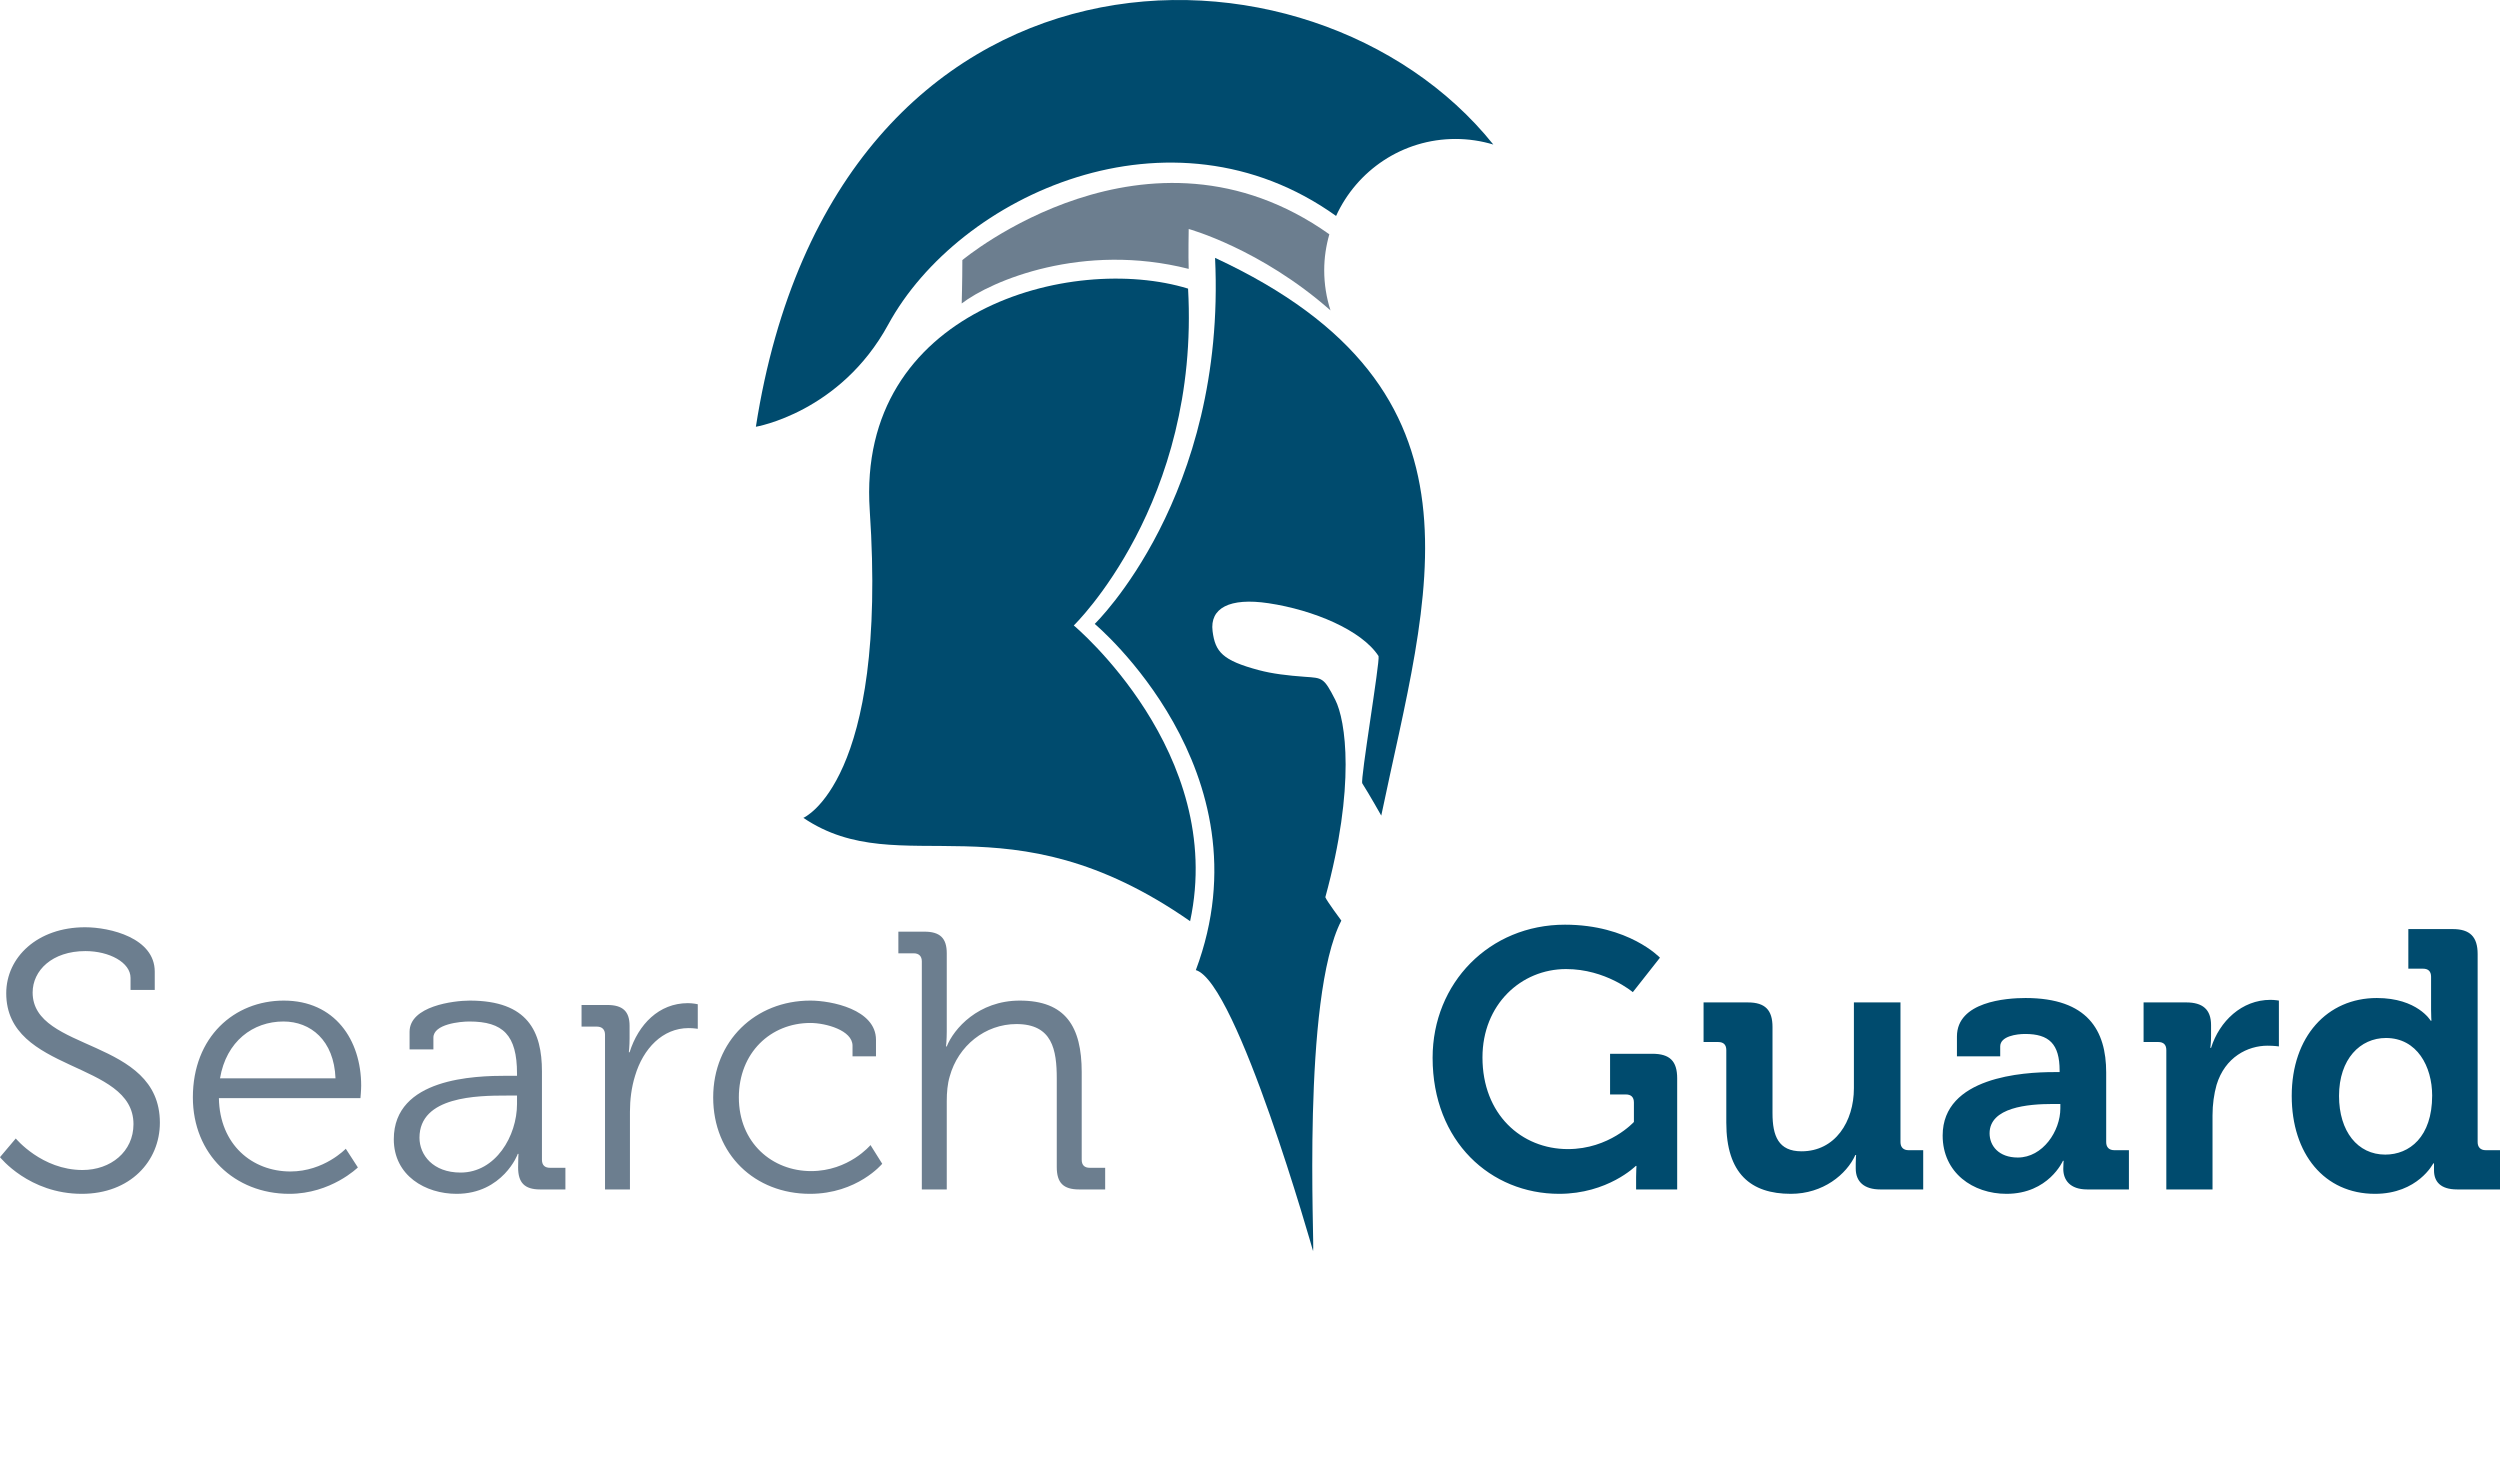
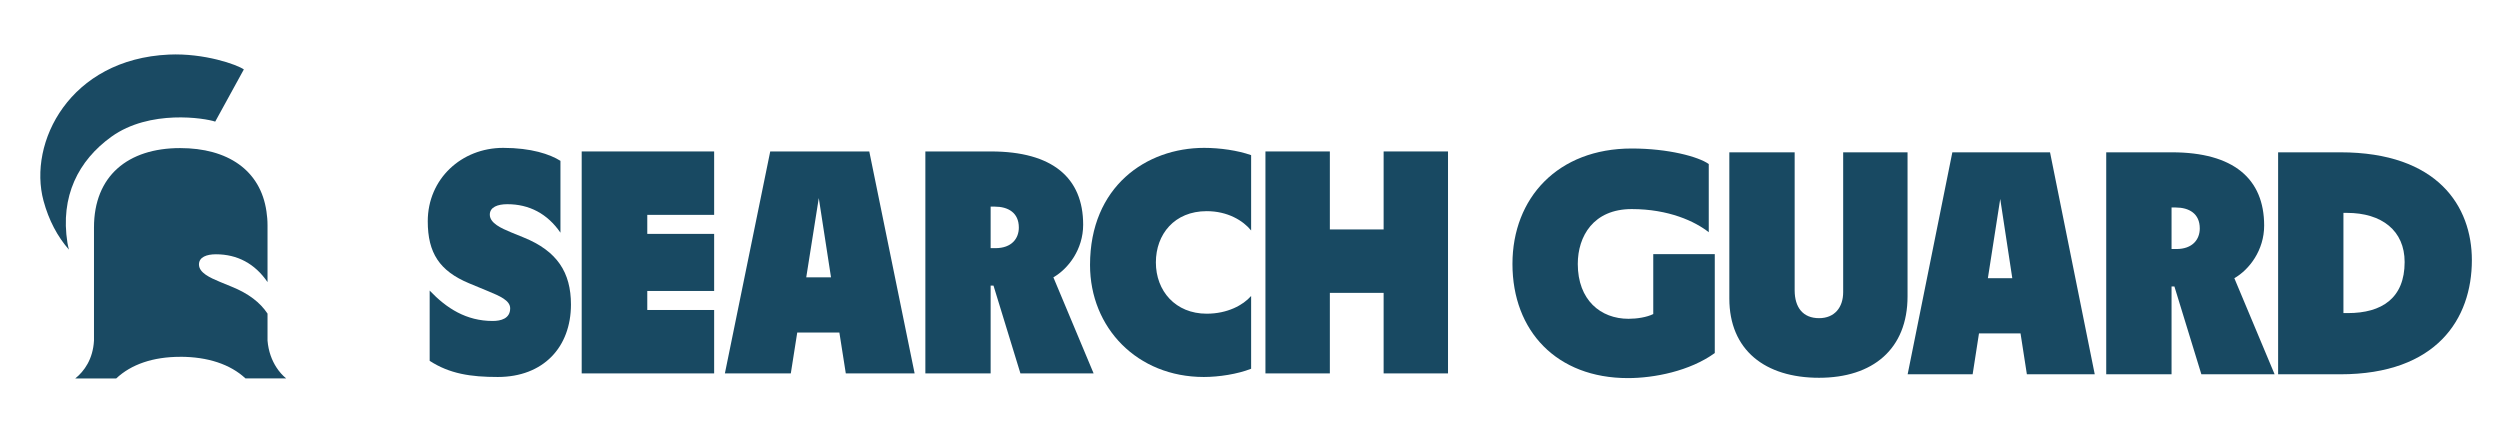
- <svg xmlns="http://www.w3.org/2000/svg" xmlns:xlink="http://www.w3.org/1999/xlink" version="1.1" id="Ebene_1" width="398.408" height="233.045" viewBox="0 0 398.408 233.045" overflow="visible" enable-background="new 0 0 398.408 233.045" xml:space="preserve">
-   <g>
-     <defs>
-       <rect id="XMLID_4_" width="398.408" height="233.045" />
-     </defs>
-     <clipPath id="XMLID_6_">
-       <use xlink:href="#XMLID_4_" />
-     </clipPath>
-     <path clip-path="url(#XMLID_6_)" fill="#004B6E" d="M380.118,184.001c-4.385,0-7.363-3.682-7.363-9.351   c0-5.901,3.389-9.233,7.479-9.233c4.968,0,7.363,4.559,7.363,9.176C387.597,181.195,383.975,184.001,380.118,184.001    M365.216,174.65c0,9.233,5.201,15.602,13.266,15.602c6.837,0,9.291-4.849,9.291-4.849h0.118v1.109c0,1.754,0.992,3.04,3.681,3.04   h6.837v-6.254h-2.278c-0.818,0-1.286-0.468-1.286-1.285v-29.979c0-2.745-1.229-3.973-3.974-3.973h-7.071v6.311h2.338   c0.818,0,1.286,0.41,1.286,1.286v5.259c0,0.994,0.058,1.754,0.058,1.754h-0.116c0,0-2.104-3.624-8.591-3.624   C370.885,159.048,365.216,165.184,365.216,174.65 M345.232,189.553h7.363v-11.805c0-1.754,0.234-3.39,0.642-4.852   c1.344-4.439,4.968-6.251,8.122-6.251c1.053,0,1.813,0.116,1.813,0.116v-7.306c0,0-0.702-0.116-1.344-0.116   c-4.558,0-8.123,3.391-9.467,7.655h-0.117c0,0,0.117-0.76,0.117-1.87v-1.753c0-2.512-1.344-3.624-3.974-3.624h-6.779v6.312h2.338   c0.818,0,1.286,0.41,1.286,1.286V189.553z M317.066,180.611c0-4.149,6.136-4.675,9.992-4.675h1.286v0.702   c0,3.621-2.806,7.829-6.779,7.829C318.525,184.468,317.066,182.598,317.066,180.611 M309.588,180.961   c0,5.961,4.849,9.291,10.166,9.291c6.721,0,8.999-5.259,8.999-5.259h0.118c0,0-0.059,0.526-0.059,1.286   c0,1.753,1.052,3.273,3.797,3.273h6.662v-6.254h-2.338c-0.818,0-1.284-0.468-1.284-1.285v-11.103   c0-6.661-2.924-11.863-12.855-11.863c-3.099,0-10.93,0.584-10.93,6.136v3.155h6.896v-1.577c0-1.637,2.63-1.985,3.974-1.985   c3.8,0,5.493,1.577,5.493,5.843v0.234h-0.934C322.441,170.854,309.588,171.613,309.588,180.961 M275.109,178.916   c0,8.122,3.916,11.336,10.285,11.336c5.144,0,8.883-3.096,10.285-6.192h0.118c0,0-0.061,0.642-0.061,1.344v0.818   c0,2.103,1.346,3.331,3.915,3.331h6.837v-6.254h-2.338c-0.816,0-1.284-0.468-1.284-1.285v-22.266h-7.422v13.674   c0,5.32-2.979,10.054-8.354,10.054c-3.683,0-4.618-2.456-4.618-6.077v-13.734c0-2.688-1.167-3.916-3.915-3.916h-7.071v6.312h2.338   c0.818,0,1.285,0.41,1.285,1.286V178.916z M228.305,168.573c0,13.382,9.291,21.679,20.161,21.679c7.771,0,12.212-4.44,12.212-4.44   h0.116c0,0-0.059,0.877-0.059,1.753v1.988h6.546v-17.707c0-2.746-1.168-3.914-3.974-3.914h-6.721v6.484h2.514   c0.818,0,1.285,0.41,1.285,1.286v3.099c0,0-3.915,4.322-10.518,4.322c-7.422,0-13.616-5.551-13.616-14.607   c0-8.415,6.135-14.084,13.324-14.084c6.311,0,10.635,3.681,10.635,3.681l4.325-5.493c0,0-4.968-5.259-15.137-5.259   C237.361,147.36,228.305,156.653,228.305,168.573" />
-     <path clip-path="url(#XMLID_6_)" fill="#6C7E8F" d="M146.905,189.553h3.974v-14.084c0-1.402,0.118-2.745,0.468-3.915   c1.344-4.908,5.669-8.357,10.636-8.357c5.726,0,6.427,4.091,6.427,8.709v14.082c0,2.514,1.052,3.565,3.566,3.565h4.147v-3.449   h-2.453c-0.818,0-1.286-0.408-1.286-1.284v-13.966c0-7.247-2.572-11.396-9.875-11.396c-6.603,0-10.518,4.499-11.63,7.305h-0.116   c0,0,0.116-1.051,0.116-2.396v-12.445c0-2.396-1.052-3.45-3.564-3.45h-4.149v3.45h2.454c0.819,0,1.285,0.466,1.285,1.282V189.553z    M113.656,174.885c0,9.115,6.661,15.368,15.426,15.368c7.539,0,11.512-4.791,11.512-4.791l-1.869-2.98c0,0-3.448,4.148-9.467,4.148   c-6.193,0-11.512-4.5-11.512-11.745c0-7.129,5.085-11.862,11.396-11.862c2.454,0,6.719,1.168,6.719,3.623v1.694h3.739v-2.629   c0-4.851-7.129-6.254-10.458-6.254C120.375,159.457,113.656,165.887,113.656,174.885 M96.417,189.553h3.973v-12.391   c0-1.869,0.234-3.854,0.818-5.725c1.286-4.326,4.383-7.597,8.533-7.597c0.758,0,1.459,0.115,1.459,0.115v-3.915   c0,0-0.759-0.175-1.577-0.175c-4.616,0-7.889,3.391-9.291,7.831h-0.118c0,0,0.118-0.994,0.118-2.221v-1.986   c0-2.338-1.11-3.332-3.565-3.332h-4.09v3.448h2.454c0.818,0,1.286,0.468,1.286,1.286V189.553z M66.849,181.312   c0-6.603,9.232-6.719,13.85-6.719h1.694v1.344c0,5.083-3.39,10.927-8.999,10.927C69.01,186.863,66.849,184.06,66.849,181.312    M62.757,181.546c0,5.844,5.086,8.707,9.993,8.707c7.363,0,9.818-6.369,9.759-6.369h0.117c0,0-0.058,0.876-0.058,2.162   c0,2.395,0.992,3.507,3.506,3.507h4.031v-3.449h-2.453c-0.818,0-1.286-0.408-1.286-1.284v-14.084   c0-6.311-2.22-11.278-11.512-11.278c-2.57,0-9.583,0.878-9.583,4.968v2.805h3.797v-1.869c0-2.164,4.268-2.572,5.728-2.572   c5.377,0,7.597,2.162,7.597,8.298v0.352h-1.636C75.671,171.438,62.757,171.787,62.757,181.546 M35.061,171.846   c0.992-5.901,5.259-9.058,10.109-9.058c4.323,0,8.065,2.98,8.297,9.058H35.061z M30.736,174.885   c0,9.057,6.661,15.368,15.368,15.368c6.663,0,10.928-4.207,10.928-4.207l-1.928-2.98c0,0-3.447,3.624-8.824,3.624   c-6.078,0-11.279-4.268-11.395-11.688h22.557c0,0,0.116-1.285,0.116-1.985c0-7.305-4.207-13.559-12.33-13.559   C37.339,159.457,30.736,165.242,30.736,174.885 M0,184.409c0,0,4.617,5.844,13.032,5.844c7.713,0,12.446-5.201,12.446-11.336   c0-13.557-20.277-11.22-20.277-20.745c0-3.506,3.098-6.604,8.415-6.604c3.798,0,7.187,1.812,7.187,4.266v1.93h3.858v-2.922   c0-5.377-7.129-7.071-11.105-7.071c-7.595,0-12.562,4.791-12.562,10.519c0,12.738,20.277,10.692,20.277,20.861   c0,4.383-3.623,7.305-8.123,7.305c-6.487,0-10.634-5.025-10.634-5.025L0,184.409z" />
-     <path clip-path="url(#XMLID_6_)" fill="#004B6E" d="M237.982,23.035C209.15-12.987,133.096-12.909,120.458,68.011   c0,0,13.448-2.256,21.087-16.282c11.279-20.703,45.052-36.15,71.377-17.315c3.297-7.232,10.573-12.268,19.038-12.268   C234.056,22.146,236.075,22.462,237.982,23.035" />
-     <path clip-path="url(#XMLID_6_)" fill="#6C7E8F" d="M211.847,37.336c-29.003-20.559-58.484,4.115-58.484,4.115   c0,3.374-0.103,6.91-0.103,6.91c4.77-3.647,19.293-9.789,36.175-5.511c-0.081-1.95,0-6.357,0-6.357s11.447,3.138,22.598,12.976   c-0.646-2.017-1.002-4.161-1.002-6.392C211.03,41.083,211.326,39.161,211.847,37.336" />
-     <path clip-path="url(#XMLID_6_)" fill="#004B6E" d="M171.122,99.676c0,0,20.117-19.482,18.212-53.682   c-18.554-5.694-52.875,3.38-50.729,35.345c2.905,43.261-10.578,48.998-10.578,48.998c15.596,10.523,32.358-3.929,61.634,16.465   C195.436,119.938,171.122,99.676,171.122,99.676" />
-     <path clip-path="url(#XMLID_6_)" fill="#004B6E" d="M193.636,41.093c1.81,38.066-19.177,58.337-19.177,58.337   s28.029,23.394,16.114,55.168c6.578,1.924,18.684,44.789,18.684,44.789c0.273-0.443-1.848-40.423,4.503-52.676   c0,0-2.365-3.178-2.55-3.73c4.852-17.731,3.241-28.195,1.582-31.453c-1.829-3.588-2.04-3.472-4.821-3.669   c-2.763-0.198-5.241-0.495-7.354-1.062c-5.795-1.549-6.955-2.898-7.376-6.205c-0.468-3.668,2.678-5.394,8.921-4.459   c7.131,1.068,14.846,4.277,17.528,8.423c0.236,0.922-2.935,19.751-2.592,20.283c1.082,1.691,3.024,5.137,3.024,5.137   C227.473,94.534,239.132,62.23,193.636,41.093" />
-     <path display="none" clip-path="url(#XMLID_6_)" fill="#6C7E8F" d="M348.993,219.161c0.46-2.735,2.437-4.2,4.686-4.2   c2.003,0,3.736,1.384,3.846,4.2H348.993z M346.993,220.565c0,4.2,3.083,7.119,7.118,7.119c3.088,0,5.061-1.945,5.061-1.945   l-0.892-1.382c0,0-1.597,1.68-4.088,1.68c-2.816,0-5.226-1.978-5.28-5.418h10.448c0,0,0.055-0.594,0.055-0.918   c0-3.384-1.945-6.279-5.71-6.279C350.049,213.422,346.993,216.101,346.993,220.565 M334.159,219.161   c0.46-2.735,2.438-4.2,4.686-4.2c2.003,0,3.736,1.384,3.845,4.2H334.159z M332.159,220.565c0,4.2,3.082,7.119,7.118,7.119   c3.088,0,5.061-1.945,5.061-1.945l-0.893-1.382c0,0-1.595,1.68-4.087,1.68c-2.814,0-5.227-1.978-5.281-5.418h10.449   c0,0,0.054-0.594,0.054-0.918c0-3.384-1.944-6.279-5.709-6.279C335.215,213.422,332.159,216.101,332.159,220.565 M324.175,227.359   h1.837v-5.738c0-0.867,0.107-1.787,0.379-2.652c0.595-2.004,2.03-3.52,3.952-3.52c0.352,0,0.676,0.054,0.676,0.054v-1.81   c0,0-0.351-0.081-0.73-0.081c-2.139,0-3.654,1.568-4.305,3.623h-0.054c0,0,0.054-0.46,0.054-1.028v-0.921   c0-1.079-0.514-1.539-1.646-1.539h-1.896v1.593h1.137c0.379,0,0.597,0.218,0.597,0.597V227.359z M315.945,227.359h1.836v-12.073   h3.465v-1.539h-3.465v-0.486c0-3.036,2.003-3.415,3.032-3.415c0.406,0,0.65,0.054,0.65,0.054v-1.647c0,0-0.325-0.054-0.839-0.054   c-1.517,0-4.68,0.566-4.68,5.063v0.486h-1.706v1.539h1.706V227.359z M298.756,227.359h1.837v-5.738   c0-0.867,0.107-1.787,0.379-2.652c0.596-2.004,2.03-3.52,3.952-3.52c0.352,0,0.677,0.054,0.677,0.054v-1.81   c0,0-0.353-0.081-0.731-0.081c-2.138,0-3.653,1.568-4.304,3.623h-0.054c0,0,0.054-0.46,0.054-1.028v-0.921   c0-1.079-0.512-1.539-1.646-1.539h-1.896v1.593h1.137c0.379,0,0.596,0.218,0.596,0.597V227.359z M282.835,220.486   c0-3.086,2.384-5.389,5.308-5.389c2.897,0,5.28,2.303,5.28,5.389c0,3.169-2.383,5.551-5.28,5.551   C285.219,226.037,282.835,223.655,282.835,220.486 M280.943,220.486c0,4.116,3.22,7.198,7.199,7.198   c3.954,0,7.171-3.082,7.171-7.198c0-4.034-3.217-7.064-7.198-7.064C284.163,213.422,280.943,216.452,280.943,220.486    M274.609,227.359h1.837v-12.073h3.465v-1.539h-3.465v-0.486c0-3.036,2.003-3.415,3.032-3.415c0.406,0,0.649,0.054,0.649,0.054   v-1.647c0,0-0.324-0.054-0.84-0.054c-1.516,0-4.679,0.566-4.679,5.063v0.486h-1.705v1.539h1.705V227.359z M251.356,230.368   l-0.866,1.354c0,0,1.057,1.322,2.951,1.322c1.813,0,3.194-1.107,3.898-2.838l5.872-14.243c0.188-0.486,0.46-0.623,0.946-0.623   h0.271v-1.593h-0.839c-1.246,0-1.652,0.271-2.112,1.485l-3.356,8.502c-0.269,0.677-0.459,1.462-0.459,1.462h-0.054   c0,0-0.216-0.785-0.487-1.462l-3.491-8.502c-0.487-1.214-0.866-1.485-2.084-1.485h-0.841v1.593h0.271   c0.487,0,0.731,0.137,0.948,0.623l4.791,11.347l-0.813,1.868c-0.514,1.244-1.327,2.22-2.518,2.22   C252.223,231.397,251.356,230.396,251.356,230.368 M243.993,222.408c0,4.547,3.165,5.061,4.735,5.061   c0.461,0,0.785-0.055,0.785-0.055v-1.647c0,0-0.243,0.054-0.622,0.054c-1.029,0-3.06-0.406-3.06-3.602v-6.933h3.411v-1.539h-3.411   v-3.763h-1.812v3.763h-1.813v1.539h1.786V222.408z M237.175,225.712c0,1.162,0.484,1.647,1.646,1.647h1.922v-1.593h-1.137   c-0.379,0-0.596-0.189-0.596-0.596v-9.775c0-1.162-0.487-1.648-1.649-1.648h-1.92v1.593h1.137c0.379,0,0.597,0.218,0.597,0.597   V225.712z M237.119,210.657h1.783v-2.324h-1.783V210.657z M227.239,227.359h1.837v-5.738c0-0.867,0.108-1.787,0.379-2.652   c0.596-2.004,2.03-3.52,3.952-3.52c0.353,0,0.678,0.054,0.678,0.054v-1.81c0,0-0.353-0.081-0.731-0.081   c-2.139,0-3.655,1.568-4.304,3.623h-0.055c0,0,0.055-0.46,0.055-1.028v-0.921c0-1.079-0.516-1.539-1.65-1.539h-1.893v1.593h1.137   c0.379,0,0.596,0.218,0.596,0.597V227.359z M210.862,222.408c0,3.548,1.35,5.276,4.573,5.276c2.977,0,4.766-2.107,5.307-3.435   h0.055c0,0-0.055,0.434-0.055,0.976v0.622c0,1.026,0.514,1.512,1.648,1.512h1.867v-1.593h-1.137c-0.379,0-0.596-0.189-0.596-0.596   v-11.424h-1.837v6.522c0,2.953-1.924,5.687-5.01,5.687c-2.627,0-2.979-1.895-2.979-4.036v-6.58c0-1.106-0.487-1.593-1.649-1.593   h-1.92v1.593h1.137c0.379,0,0.596,0.218,0.596,0.597V222.408z M195.352,220.567c0,4.225,3.082,7.117,7.144,7.117   c3.492,0,5.331-2.216,5.331-2.216l-0.865-1.381c0,0-1.594,1.923-4.384,1.923c-2.872,0-5.334-2.085-5.334-5.443   c0-3.303,2.355-5.497,5.28-5.497c1.137,0,3.115,0.541,3.115,1.68v0.785h1.729v-1.22c0-2.245-3.301-2.894-4.844-2.894   C198.46,213.422,195.352,216.398,195.352,220.567 M182.517,219.161c0.46-2.735,2.438-4.2,4.685-4.2c2.003,0,3.737,1.384,3.846,4.2   H182.517z M180.518,220.565c0,4.2,3.082,7.119,7.117,7.119c3.088,0,5.06-1.945,5.06-1.945l-0.891-1.382c0,0-1.595,1.68-4.088,1.68   c-2.815,0-5.226-1.978-5.28-5.418h10.449c0,0,0.054-0.594,0.054-0.918c0-3.384-1.945-6.279-5.71-6.279   C183.572,213.422,180.518,216.101,180.518,220.565 M168.309,225.307c0,0,1.677,2.378,5.223,2.378c2.709,0,4.762-1.539,4.762-3.813   c0-4.521-7.634-3.818-7.634-6.877c0-1.329,1.139-1.978,3.034-1.978c0.895,0,2.357,0.379,2.357,1.38v0.651h1.729v-1.166   c0-1.92-2.758-2.46-4.14-2.46c-2.736,0-4.844,1.218-4.844,3.681c0,4.385,7.634,3.844,7.634,6.823c0,1.435-1.353,2.166-2.871,2.166   c-2.682,0-4.196-2.058-4.196-2.058L168.309,225.307z M146.058,227.359h1.837v-6.521c0-0.649,0.054-1.272,0.218-1.813   c0.623-2.274,2.626-3.873,4.929-3.873c2.653,0,2.978,1.896,2.978,4.035v6.525c0,1.162,0.487,1.647,1.649,1.647h1.92v-1.593h-1.137   c-0.379,0-0.596-0.189-0.596-0.596v-6.472c0-3.359-1.187-5.277-4.571-5.277c-3.06,0-4.874,2.081-5.39,3.383h-0.052   c0,0,0.052-0.489,0.052-1.112v-5.766c0-1.107-0.486-1.594-1.648-1.594h-1.922v1.594h1.137c0.379,0,0.596,0.217,0.596,0.598V227.359   z M130.654,220.567c0,4.225,3.084,7.117,7.145,7.117c3.494,0,5.33-2.216,5.33-2.216l-0.864-1.381c0,0-1.595,1.923-4.385,1.923   c-2.869,0-5.335-2.085-5.335-5.443c0-3.303,2.357-5.497,5.281-5.497c1.139,0,3.115,0.541,3.115,1.68v0.785h1.728v-1.22   c0-2.245-3.298-2.894-4.843-2.894C133.766,213.422,130.654,216.398,130.654,220.567 M122.669,227.359h1.837v-5.738   c0-0.867,0.108-1.787,0.378-2.652c0.596-2.004,2.031-3.52,3.953-3.52c0.352,0,0.676,0.054,0.676,0.054v-1.81   c0,0-0.351-0.081-0.73-0.081c-2.139,0-3.655,1.568-4.305,3.623h-0.054c0,0,0.054-0.46,0.054-1.028v-0.921   c0-1.079-0.512-1.539-1.647-1.539h-1.895v1.593h1.137c0.379,0,0.596,0.218,0.596,0.597V227.359z M108.968,223.544   c0-3.06,4.278-3.113,6.419-3.113h0.785v0.622c0,2.356-1.57,5.065-4.171,5.065C109.972,226.118,108.968,224.819,108.968,223.544    M107.077,223.653c0,2.709,2.352,4.031,4.627,4.031c3.413,0,4.55-2.947,4.523-2.947h0.054c0,0-0.027,0.407-0.027,1.002   c0,1.108,0.46,1.62,1.62,1.62h1.868v-1.593h-1.137c-0.379,0-0.595-0.189-0.595-0.596v-6.523c0-2.926-1.027-5.226-5.331-5.226   c-1.191,0-4.438,0.406-4.438,2.3v1.3h1.756v-0.867c0-1.003,1.978-1.193,2.655-1.193c2.492,0,3.521,1.004,3.521,3.849v0.163h-0.758   C113.058,218.973,107.077,219.135,107.077,223.653 M94.243,219.161c0.462-2.735,2.438-4.2,4.685-4.2c2.005,0,3.737,1.384,3.845,4.2   H94.243z M92.243,220.565c0,4.2,3.084,7.119,7.12,7.119c3.086,0,5.06-1.945,5.06-1.945l-0.892-1.382c0,0-1.597,1.68-4.087,1.68   c-2.817,0-5.228-1.978-5.283-5.418h10.451c0,0,0.052-0.594,0.052-0.918c0-3.384-1.945-6.279-5.709-6.279   C95.299,213.422,92.243,216.101,92.243,220.565 M80.035,225.307c0,0,1.676,2.378,5.222,2.378c2.709,0,4.765-1.539,4.765-3.813   c0-4.521-7.634-3.818-7.634-6.877c0-1.329,1.137-1.978,3.034-1.978c0.893,0,2.355,0.379,2.355,1.38v0.651h1.73v-1.166   c0-1.92-2.759-2.46-4.139-2.46c-2.736,0-4.846,1.218-4.846,3.681c0,4.385,7.634,3.844,7.634,6.823c0,1.435-1.354,2.166-2.87,2.166   c-2.681,0-4.195-2.058-4.195-2.058L80.035,225.307z M66.04,220.567c0,4.225,3.084,7.117,7.146,7.117   c3.492,0,5.331-2.216,5.331-2.216l-0.866-1.381c0,0-1.595,1.923-4.384,1.923c-2.871,0-5.334-2.085-5.334-5.443   c0-3.303,2.355-5.497,5.28-5.497c1.137,0,3.113,0.541,3.113,1.68v0.785h1.731v-1.22c0-2.245-3.301-2.894-4.844-2.894   C69.15,213.422,66.04,216.398,66.04,220.567 M60.654,225.712c0,1.162,0.485,1.647,1.647,1.647h1.922v-1.593h-1.137   c-0.379,0-0.595-0.189-0.595-0.596v-9.775c0-1.162-0.488-1.648-1.65-1.648h-1.92v1.593h1.137c0.379,0,0.596,0.218,0.596,0.597   V225.712z M60.601,210.657h1.783v-2.324h-1.783V210.657z M51.613,222.408c0,4.547,3.163,5.061,4.733,5.061   c0.46,0,0.785-0.055,0.785-0.055v-1.647c0,0-0.244,0.054-0.623,0.054c-1.028,0-3.059-0.406-3.059-3.602v-6.933h3.411v-1.539H53.45   v-3.763h-1.809v3.763h-1.814v1.539h1.787V222.408z M37.97,225.307c0,0,1.677,2.378,5.223,2.378c2.709,0,4.762-1.539,4.762-3.813   c0-4.521-7.633-3.818-7.633-6.877c0-1.329,1.137-1.978,3.033-1.978c0.894,0,2.357,0.379,2.357,1.38v0.651h1.729v-1.166   c0-1.92-2.759-2.46-4.14-2.46c-2.736,0-4.843,1.218-4.843,3.681c0,4.385,7.633,3.844,7.633,6.823c0,1.435-1.355,2.166-2.871,2.166   c-2.682,0-4.196-2.058-4.196-2.058L37.97,225.307z M25.838,223.544c0-3.06,4.279-3.113,6.42-3.113h0.785v0.622   c0,2.356-1.57,5.065-4.171,5.065C26.84,226.118,25.838,224.819,25.838,223.544 M23.947,223.653c0,2.709,2.352,4.031,4.627,4.031   c3.413,0,4.55-2.947,4.523-2.947h0.054c0,0-0.027,0.407-0.027,1.002c0,1.108,0.458,1.62,1.62,1.62h1.868v-1.593h-1.137   c-0.379,0-0.595-0.189-0.595-0.596v-6.523c0-2.926-1.027-5.226-5.331-5.226c-1.191,0-4.438,0.406-4.438,2.3v1.3h1.756v-0.867   c0-1.003,1.978-1.193,2.655-1.193c2.492,0,3.521,1.004,3.521,3.849v0.163h-0.758C29.929,218.973,23.947,219.135,23.947,223.653    M18.561,225.712c0,1.162,0.488,1.647,1.648,1.647h1.922v-1.593h-1.137c-0.379,0-0.596-0.189-0.596-0.596v-15.189   c0-1.162-0.485-1.648-1.647-1.648h-1.922v1.594h1.137c0.379,0,0.595,0.217,0.595,0.596V225.712z M4.024,225.712   c0,1.162,0.487,1.647,1.647,1.647h8.233c1.163,0,1.648-0.485,1.648-1.647v-1.895h-1.756v1.271c0,0.406-0.216,0.597-0.595,0.597   h-6.69c-0.379,0-0.596-0.19-0.596-0.597v-6.473h7.15v-1.675h-7.15v-6.933h6.501c0.379,0,0.595,0.188,0.595,0.595v1.273h1.783   v-1.896c0-1.16-0.485-1.648-1.648-1.648H2.265v1.676h1.76V225.712z" />
-   </g>
+ <svg xmlns="http://www.w3.org/2000/svg" width="1812" height="314" viewBox="0 0 1812 314" fill="none">
+   <path d="M130.585 258.599C150.457 258.599 166.819 263.961 177.93 274.27H207.421C204.933 272.253 202.473 269.572 200.345 266.283C197.056 261.197 194.541 254.674 193.905 246.853V227.312C188.543 219.186 180.114 212.746 167.925 207.799L159.191 204.206C152.254 201.304 144.211 197.711 144.211 191.686C144.211 186.324 149.794 184.306 156.51 184.306C171.96 184.306 184.729 191.022 193.905 204.455V163.273C193.905 159.763 193.601 156.446 193.132 153.24C188.82 123.28 164.94 107.332 130.557 107.332C92.748 107.332 68.121 127.481 68.121 164.849V246.88C67.375 260.313 61.074 269.047 54.551 274.298H84.235C95.152 264.016 111.1 258.627 130.557 258.627L130.585 258.599Z" fill="#1A4A63" />
+   <path d="M176.768 50.341C171.848 46.831 148.079 38.401 122.43 39.562C50.514 42.823 20.139 103.297 31.554 145.584C35.34 159.597 41.67 171.509 49.961 180.934C49.547 179.276 49.132 177.645 48.883 176.042C43.522 142.295 56.816 116.315 80.751 99.096C108.556 79.113 148.576 85.608 155.984 88.151L176.74 50.313L176.768 50.341Z" fill="#1A4A63" />
+   <path d="M1696.23 271.288H1651.18V110.395H1696.23C1767.02 110.395 1791.61 149.699 1791.61 188.543C1791.61 231.065 1766.1 271.288 1696.23 271.288ZM1698.52 154.296V226.928H1701.74C1726.34 226.928 1742.88 216.125 1742.88 189.922C1742.88 167.168 1726.34 154.296 1701.05 154.296H1698.52Z" fill="#184962" />
+   <path d="M1573.94 271.288H1526.59V110.395H1574.17C1618.76 110.395 1641.06 129.473 1641.06 163.49C1641.06 181.418 1630.25 195.439 1619.45 201.645L1648.64 271.288H1595.55L1576.01 207.621H1573.94V271.288ZM1573.94 150.389V180.499H1577.39C1589.34 180.499 1594.4 173.373 1594.4 165.559C1594.4 154.756 1586.58 150.389 1576.93 150.389H1573.94Z" fill="#184962" />
+   <path d="M1429.77 271.288H1382.66L1415.06 110.395H1485.86L1518.27 271.288H1469.08L1464.48 241.638H1434.37L1429.77 271.288ZM1449.77 144.183L1440.81 201.645H1458.51L1449.77 144.183Z" fill="#184962" />
+   <path d="M1335.93 110.395H1382.59V214.746C1382.59 253.13 1357.31 273.817 1318.46 273.817C1279.39 273.817 1253.42 253.82 1253.42 216.355V110.395H1300.77V210.379C1300.77 222.791 1306.74 230.605 1318.46 230.605C1329.73 230.605 1335.93 222.791 1335.93 211.758V110.395Z" fill="#184962" />
+   <path d="M1179.89 274.046C1128.41 274.046 1096.23 240.029 1096.23 191.301C1096.23 143.493 1129.1 107.637 1182.65 107.637C1209.32 107.637 1231.15 113.613 1238.51 118.899V168.317C1228.62 160.502 1209.55 151.538 1182.65 151.538C1154.84 151.538 1143.58 171.305 1143.58 191.301C1143.58 217.504 1160.13 231.065 1180.35 231.065C1186.56 231.065 1193.69 229.916 1198.28 227.617V184.176H1242.87V255.888C1224.72 268.99 1198.97 274.046 1179.89 274.046Z" fill="#184962" />
+   <path d="M963.873 270.642H917.195V109.771H963.873V166.306H1002.85V109.771H1049.52V270.642H1002.85V212.269H963.873V270.642Z" fill="#184962" />
+   <path d="M872.529 273.237C824.342 273.237 790.055 237.685 790.055 192.042C790.055 135.159 830.828 107.177 872.76 107.177C884.112 107.177 897.086 109.012 906.816 112.452V167.041C901.024 159.931 889.904 153.05 874.614 153.05C851.215 153.05 837.778 169.793 837.778 190.207C837.778 210.85 851.91 227.364 874.614 227.364C889.672 227.364 901.024 221.171 906.816 214.52V267.273C896.854 271.173 883.417 273.237 872.529 273.237Z" fill="#184962" />
+   <path d="M718.013 270.642H670.703V109.771H718.243C762.798 109.771 785.075 128.846 785.075 162.858C785.075 180.784 774.281 194.803 763.487 201.008L792.654 270.642H739.602L720.08 206.983H718.013V270.642ZM718.013 149.759V179.865H721.458C733.401 179.865 738.453 172.74 738.453 164.927C738.453 154.125 730.645 149.759 720.999 149.759H718.013Z" fill="#184962" />
+   <path d="M573.18 270.642H525.398L558.263 109.771H630.052L662.917 270.642H613.037L608.376 240.996H577.842L573.18 270.642ZM593.458 143.554L584.368 201.008H602.316L593.458 143.554Z" fill="#184962" />
+   <path d="M517.613 270.642H421.609V109.771H517.613V155.734H469.15V169.523H517.613V210.89H469.15V224.679H517.613V270.642Z" fill="#184962" />
+   <path d="M370.467 168.417L379.461 172.087C403.909 181.95 413.827 197.547 413.827 220.712C413.827 251.677 393.761 273.237 360.78 273.237C341.175 273.237 325.953 270.943 311.423 261.539V210.62C323.647 223.465 337.946 232.639 357.089 232.639C362.855 232.639 369.775 231.034 369.775 223.465C369.775 217.731 362.163 214.52 353.86 211.079L340.022 205.345C318.573 196.4 310.039 183.326 310.039 160.389C310.039 129.655 334.487 107.177 364.701 107.177C384.997 107.177 398.604 111.764 406.216 116.581V168.647C396.759 154.885 383.613 148.004 367.699 148.004C360.78 148.004 355.014 150.068 355.014 155.573C355.014 161.766 363.317 165.435 370.467 168.417Z" fill="#184962" />
</svg>
